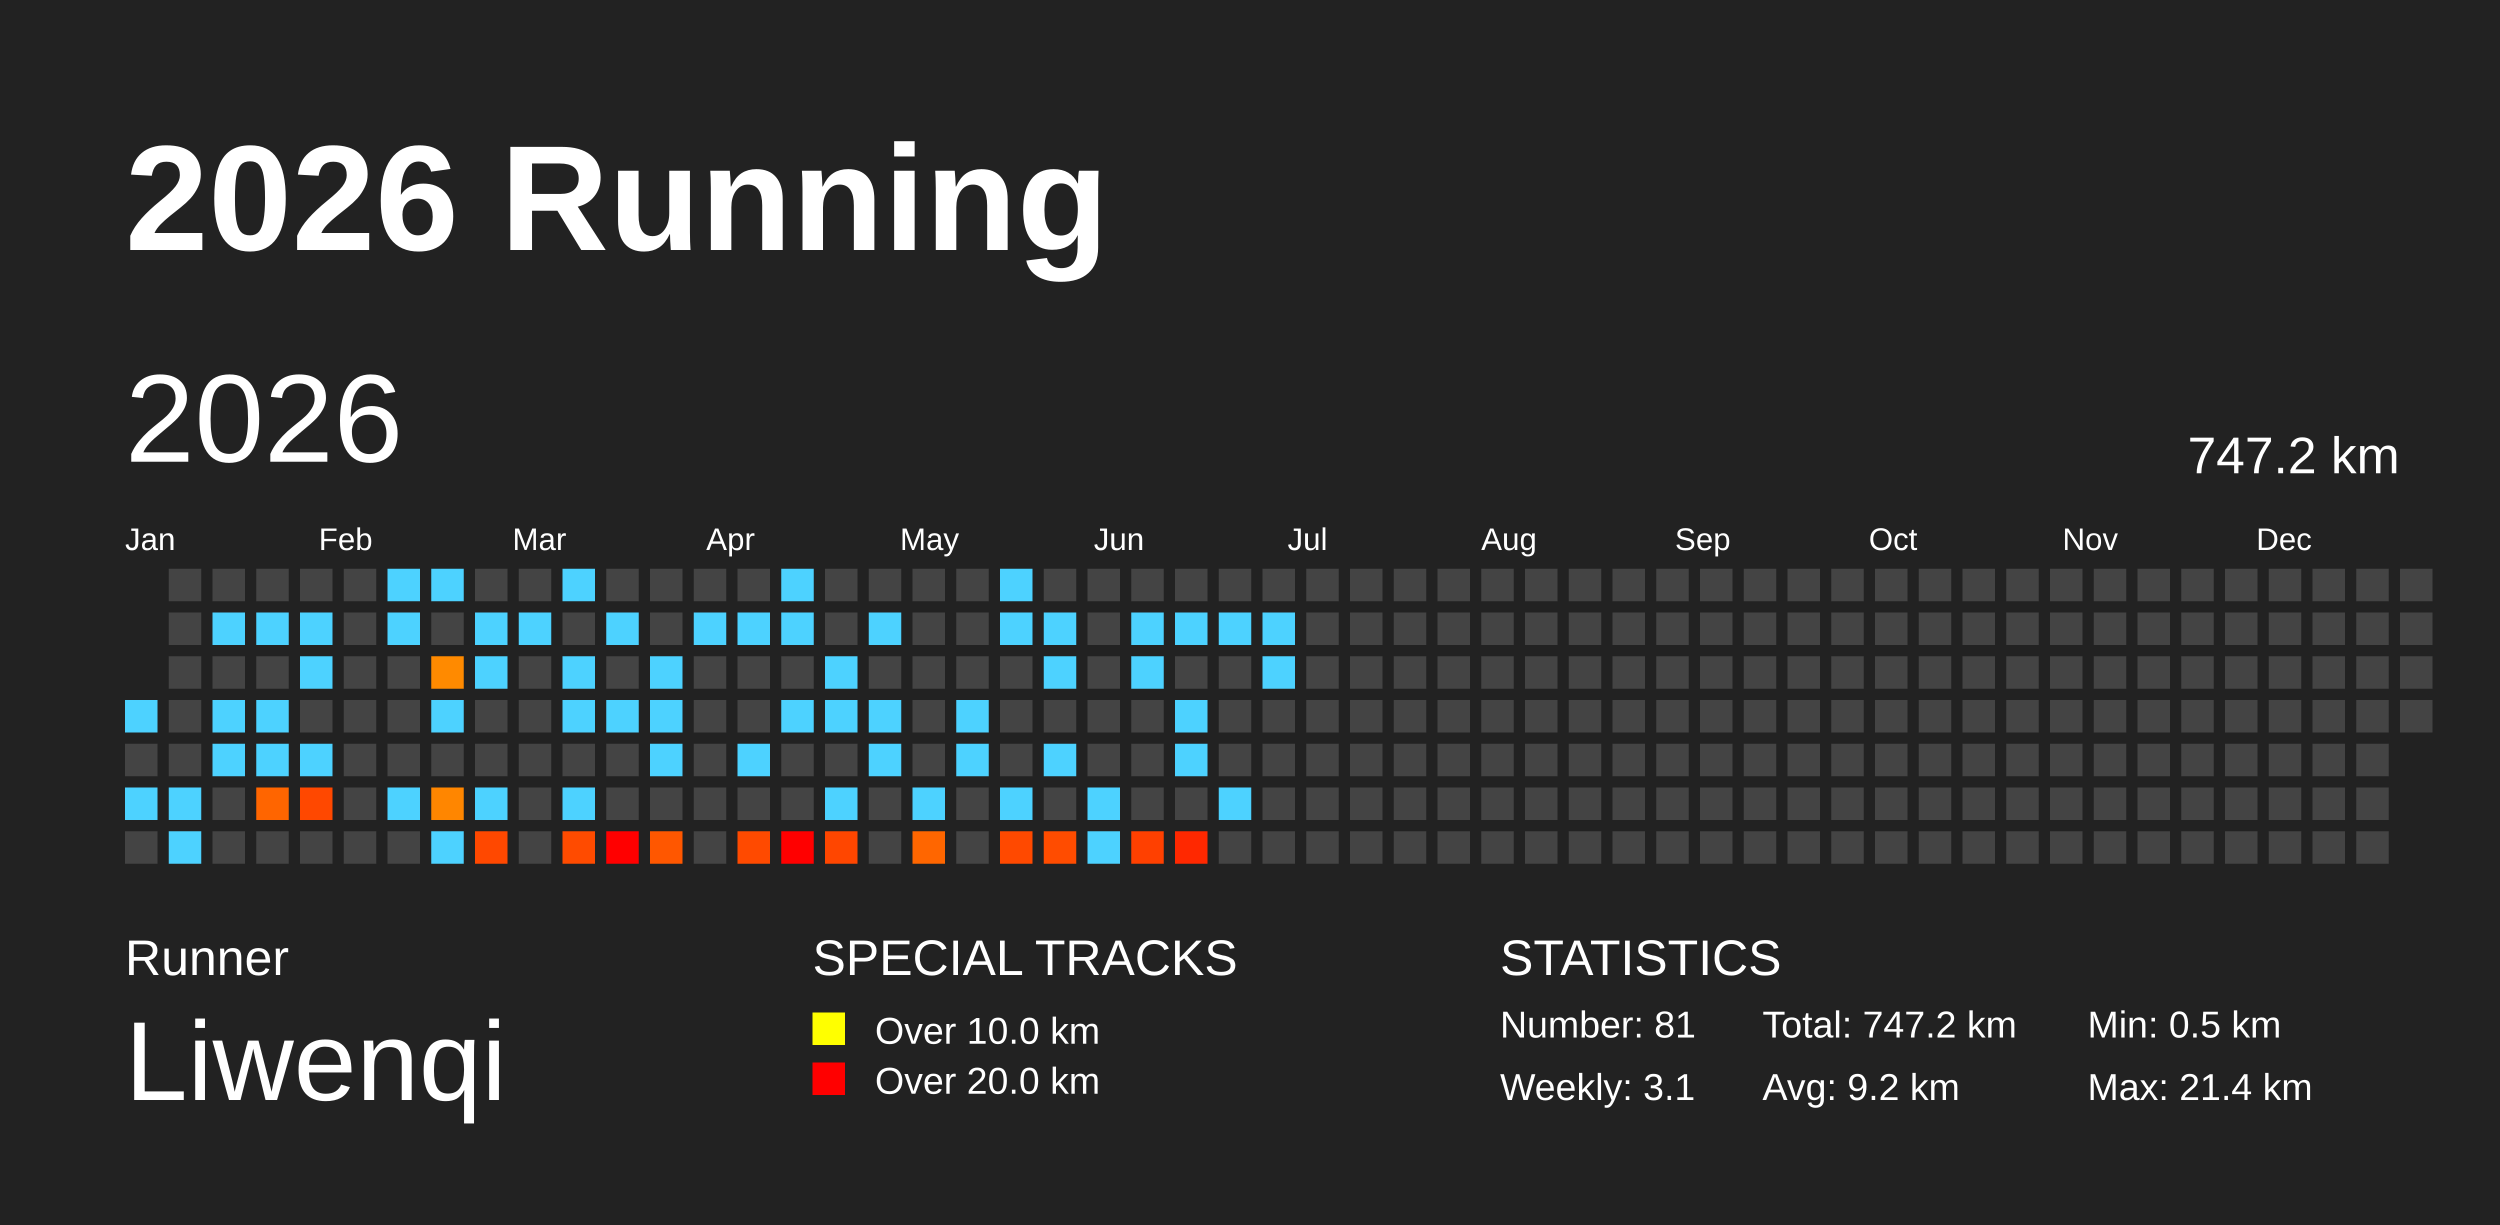
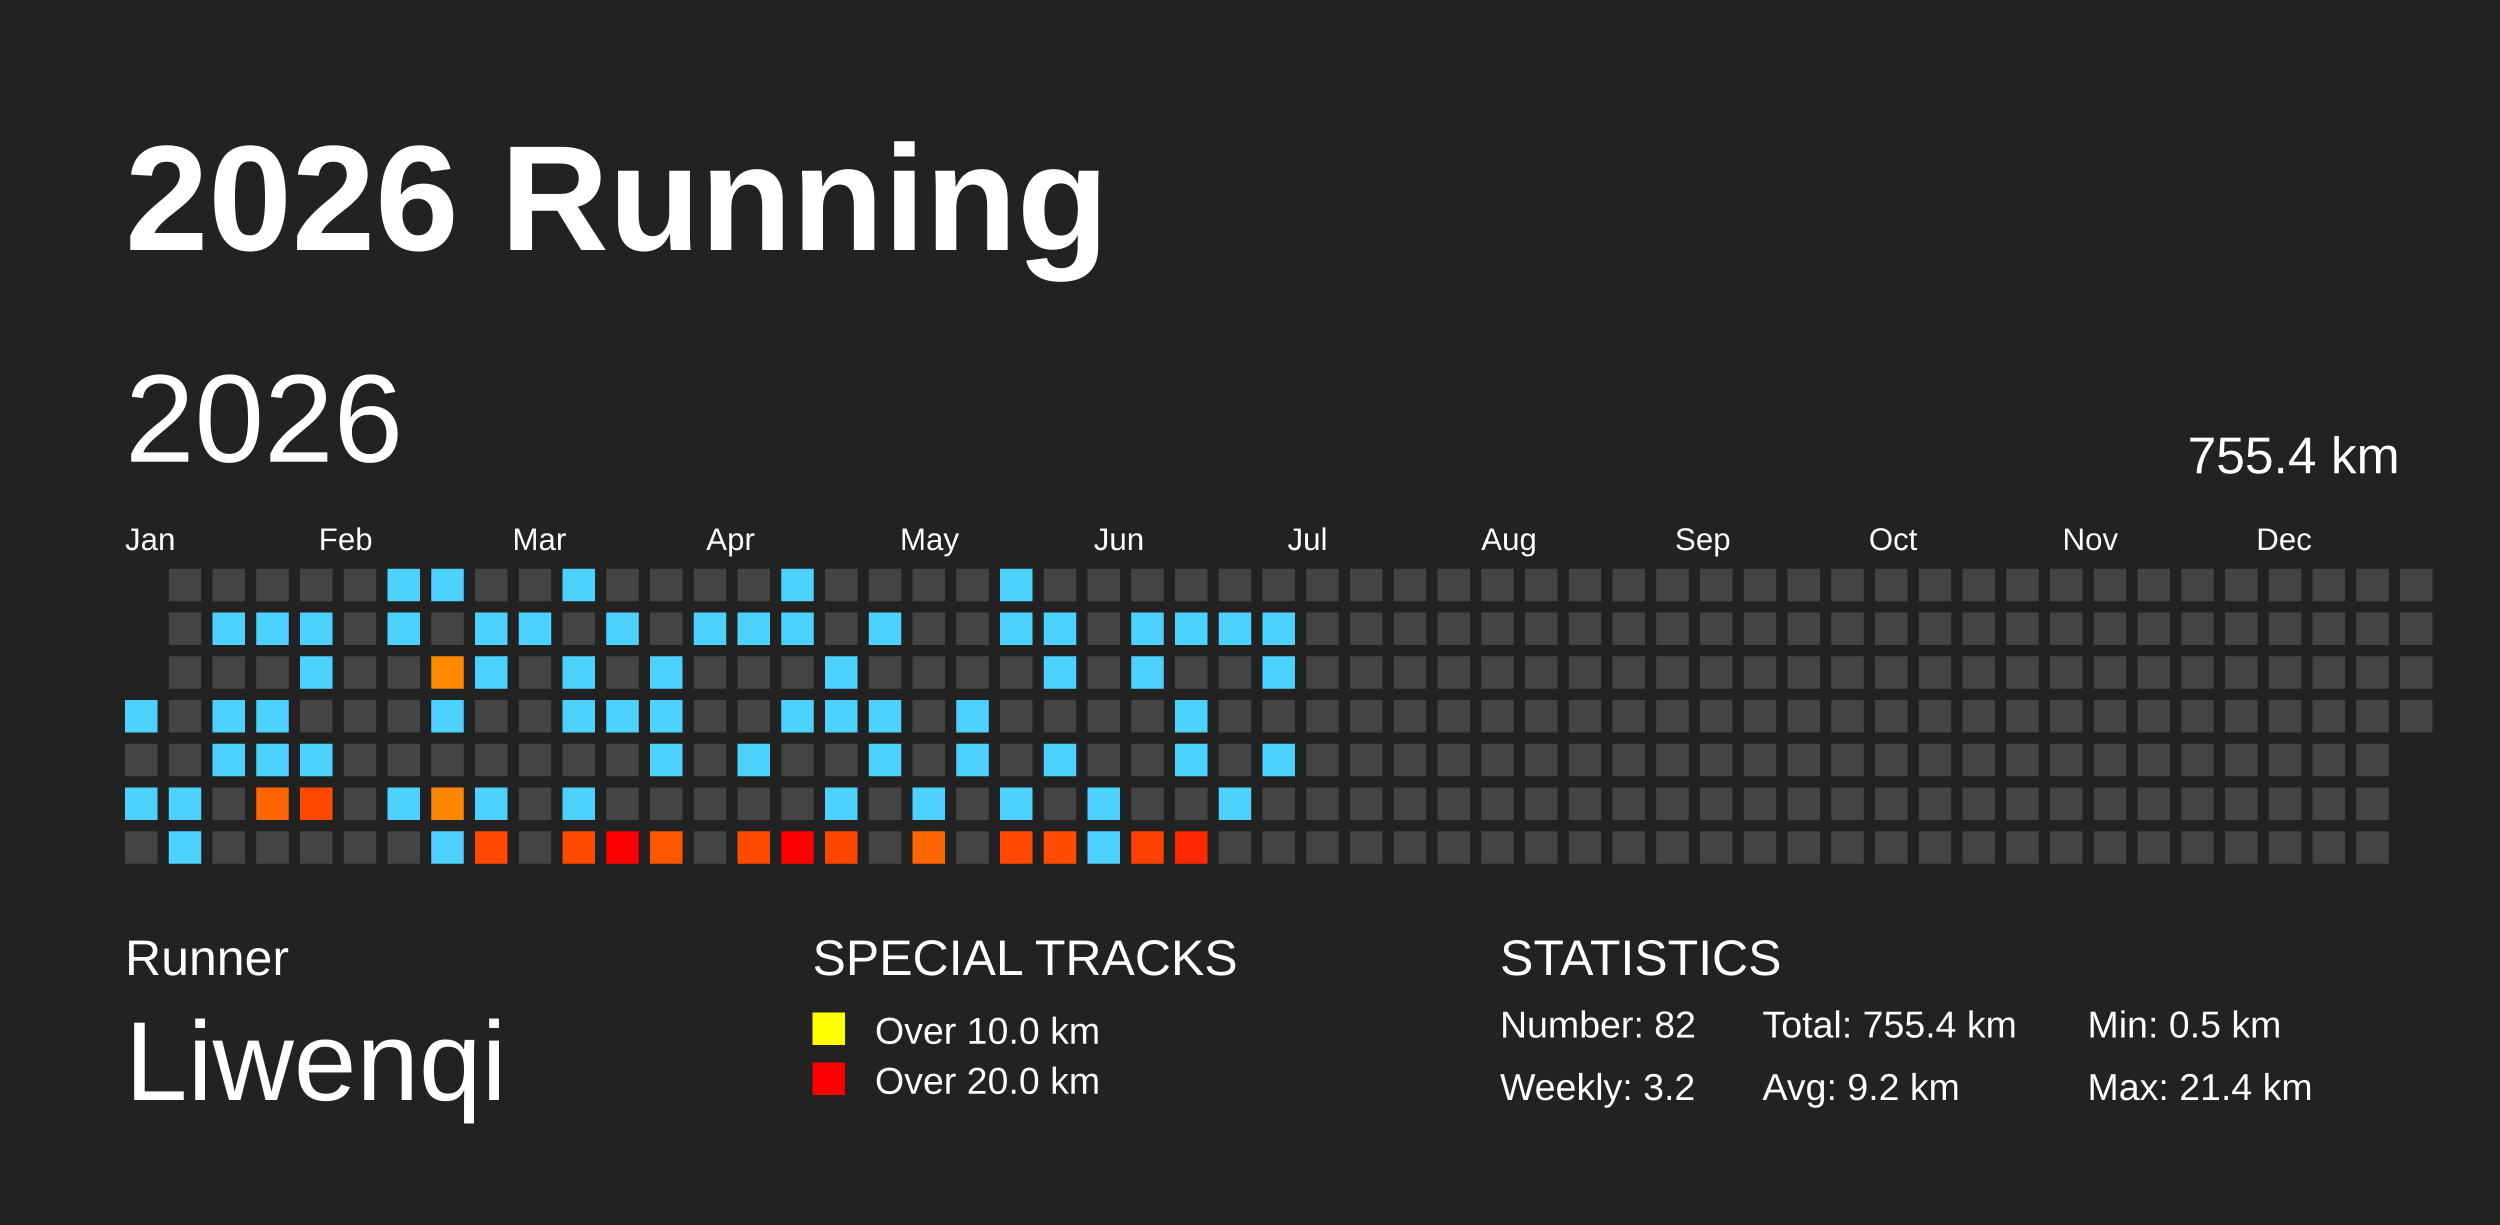
<svg xmlns="http://www.w3.org/2000/svg" baseProfile="full" height="98mm" version="1.1" viewBox="0,0,200,98" width="200mm">
  <defs />
  <rect fill="#222222" height="98" width="200" x="0" y="0" />
  <text fill="#FFFFFF" style="font-size:12px; font-family:Arial; font-weight:bold;" x="10" y="20">2026 Running</text>
  <text fill="#FFFFFF" style="font-size:4px; font-family:Arial" x="10" y="78">Runner</text>
  <text fill="#FFFFFF" style="font-size:9px; font-family:Arial" x="10" y="88">Liwenqi</text>
  <text fill="#FFFFFF" style="font-size:4px; font-family:Arial" x="65" y="78">SPECIAL TRACKS</text>
  <rect fill="yellow" height="2.6" width="2.6" x="65" y="81" />
  <text fill="#FFFFFF" style="font-size:3px; font-family:Arial" x="70" y="83.5">Over 10.0 km</text>
  <rect fill="red" height="2.6" width="2.6" x="65" y="85" />
  <text fill="#FFFFFF" style="font-size:3px; font-family:Arial" x="70" y="87.5">Over 20.0 km</text>
  <text fill="#FFFFFF" style="font-size:4px; font-family:Arial" x="120" y="78">STATISTICS</text>
-   <text fill="#FFFFFF" style="font-size:3px; font-family:Arial" x="120" y="83">Number: 81</text>
-   <text fill="#FFFFFF" style="font-size:3px; font-family:Arial" x="120" y="88">Weekly: 3.1</text>
-   <text fill="#FFFFFF" style="font-size:3px; font-family:Arial" x="141" y="83">Total: 747.2 km</text>
+   <text fill="#FFFFFF" style="font-size:3px; font-family:Arial" x="120" y="83">Number: 82</text>
+   <text fill="#FFFFFF" style="font-size:3px; font-family:Arial" x="120" y="88">Weekly: 3.2</text>
+   <text fill="#FFFFFF" style="font-size:3px; font-family:Arial" x="141" y="83">Total: 755.4 km</text>
  <text fill="#FFFFFF" style="font-size:3px; font-family:Arial" x="141" y="88">Avg: 9.2 km</text>
  <text fill="#FFFFFF" style="font-size:3px; font-family:Arial" x="167" y="83">Min: 0.5 km</text>
  <text fill="#FFFFFF" style="font-size:3px; font-family:Arial" x="167" y="88">Max: 21.4 km</text>
  <text dominant-baseline="hanging" fill="#FFFFFF" style="font-size:10.0px; font-family:Arial;" x="10" y="30">2026</text>
-   <text dominant-baseline="hanging" fill="#FFFFFF" style="font-size:4.125px; font-family:Arial;" x="175" y="35">747.2 km</text>
+   <text dominant-baseline="hanging" fill="#FFFFFF" style="font-size:4.125px; font-family:Arial;" x="175" y="35">755.4 km</text>
  <text fill="#FFFFFF" style="font-size:2.5px; font-family:Arial" x="10.0" y="44">Jan</text>
  <text fill="#FFFFFF" style="font-size:2.5px; font-family:Arial" x="25.5" y="44">Feb</text>
  <text fill="#FFFFFF" style="font-size:2.5px; font-family:Arial" x="41.0" y="44">Mar</text>
  <text fill="#FFFFFF" style="font-size:2.5px; font-family:Arial" x="56.5" y="44">Apr</text>
  <text fill="#FFFFFF" style="font-size:2.5px; font-family:Arial" x="72.0" y="44">May</text>
  <text fill="#FFFFFF" style="font-size:2.5px; font-family:Arial" x="87.5" y="44">Jun</text>
  <text fill="#FFFFFF" style="font-size:2.5px; font-family:Arial" x="103.0" y="44">Jul</text>
  <text fill="#FFFFFF" style="font-size:2.5px; font-family:Arial" x="118.5" y="44">Aug</text>
  <text fill="#FFFFFF" style="font-size:2.5px; font-family:Arial" x="134.0" y="44">Sep</text>
  <text fill="#FFFFFF" style="font-size:2.5px; font-family:Arial" x="149.5" y="44">Oct</text>
  <text fill="#FFFFFF" style="font-size:2.5px; font-family:Arial" x="165.0" y="44">Nov</text>
  <text fill="#FFFFFF" style="font-size:2.5px; font-family:Arial" x="180.5" y="44">Dec</text>
  <rect fill="#4dd2ff" height="2.6" width="2.6" x="10.0" y="56.0" />
  <rect fill="#444444" height="2.6" width="2.6" x="10.0" y="59.5" />
  <rect fill="#4dd2ff" height="2.6" width="2.6" x="10.0" y="63.0" />
  <rect fill="#444444" height="2.6" width="2.6" x="10.0" y="66.5" />
  <rect fill="#444444" height="2.6" width="2.6" x="13.5" y="45.5" />
  <rect fill="#444444" height="2.6" width="2.6" x="13.5" y="49.0" />
  <rect fill="#444444" height="2.6" width="2.6" x="13.5" y="52.5" />
  <rect fill="#444444" height="2.6" width="2.6" x="13.5" y="56.0" />
  <rect fill="#444444" height="2.6" width="2.6" x="13.5" y="59.5" />
  <rect fill="#4dd2ff" height="2.6" width="2.6" x="13.5" y="63.0" />
  <rect fill="#4dd2ff" height="2.6" width="2.6" x="13.5" y="66.5" />
  <rect fill="#444444" height="2.6" width="2.6" x="17.0" y="45.5" />
  <rect fill="#4dd2ff" height="2.6" width="2.6" x="17.0" y="49.0" />
  <rect fill="#444444" height="2.6" width="2.6" x="17.0" y="52.5" />
  <rect fill="#4dd2ff" height="2.6" width="2.6" x="17.0" y="56.0" />
  <rect fill="#4dd2ff" height="2.6" width="2.6" x="17.0" y="59.5" />
  <rect fill="#444444" height="2.6" width="2.6" x="17.0" y="63.0" />
  <rect fill="#444444" height="2.6" width="2.6" x="17.0" y="66.5" />
  <rect fill="#444444" height="2.6" width="2.6" x="20.5" y="45.5" />
  <rect fill="#4dd2ff" height="2.6" width="2.6" x="20.5" y="49.0" />
  <rect fill="#444444" height="2.6" width="2.6" x="20.5" y="52.5" />
  <rect fill="#4dd2ff" height="2.6" width="2.6" x="20.5" y="56.0" />
  <rect fill="#4dd2ff" height="2.6" width="2.6" x="20.5" y="59.5" />
  <rect fill="#ff6500" height="2.6" width="2.6" x="20.5" y="63.0" />
  <rect fill="#444444" height="2.6" width="2.6" x="20.5" y="66.5" />
  <rect fill="#444444" height="2.6" width="2.6" x="24.0" y="45.5" />
  <rect fill="#4dd2ff" height="2.6" width="2.6" x="24.0" y="49.0" />
  <rect fill="#4dd2ff" height="2.6" width="2.6" x="24.0" y="52.5" />
  <rect fill="#444444" height="2.6" width="2.6" x="24.0" y="56.0" />
  <rect fill="#4dd2ff" height="2.6" width="2.6" x="24.0" y="59.5" />
  <rect fill="#ff4800" height="2.6" width="2.6" x="24.0" y="63.0" />
  <rect fill="#444444" height="2.6" width="2.6" x="24.0" y="66.5" />
  <rect fill="#444444" height="2.6" width="2.6" x="27.5" y="45.5" />
  <rect fill="#444444" height="2.6" width="2.6" x="27.5" y="49.0" />
  <rect fill="#444444" height="2.6" width="2.6" x="27.5" y="52.5" />
  <rect fill="#444444" height="2.6" width="2.6" x="27.5" y="56.0" />
  <rect fill="#444444" height="2.6" width="2.6" x="27.5" y="59.5" />
  <rect fill="#444444" height="2.6" width="2.6" x="27.5" y="63.0" />
  <rect fill="#444444" height="2.6" width="2.6" x="27.5" y="66.5" />
  <rect fill="#4dd2ff" height="2.6" width="2.6" x="31.0" y="45.5" />
  <rect fill="#4dd2ff" height="2.6" width="2.6" x="31.0" y="49.0" />
  <rect fill="#444444" height="2.6" width="2.6" x="31.0" y="52.5" />
  <rect fill="#444444" height="2.6" width="2.6" x="31.0" y="56.0" />
  <rect fill="#444444" height="2.6" width="2.6" x="31.0" y="59.5" />
  <rect fill="#4dd2ff" height="2.6" width="2.6" x="31.0" y="63.0" />
  <rect fill="#444444" height="2.6" width="2.6" x="31.0" y="66.5" />
  <rect fill="#4dd2ff" height="2.6" width="2.6" x="34.5" y="45.5" />
  <rect fill="#444444" height="2.6" width="2.6" x="34.5" y="49.0" />
  <rect fill="#ff8a00" height="2.6" width="2.6" x="34.5" y="52.5" />
  <rect fill="#4dd2ff" height="2.6" width="2.6" x="34.5" y="56.0" />
  <rect fill="#444444" height="2.6" width="2.6" x="34.5" y="59.5" />
  <rect fill="#ff8600" height="2.6" width="2.6" x="34.5" y="63.0" />
  <rect fill="#4dd2ff" height="2.6" width="2.6" x="34.5" y="66.5" />
  <rect fill="#444444" height="2.6" width="2.6" x="38.0" y="45.5" />
  <rect fill="#4dd2ff" height="2.6" width="2.6" x="38.0" y="49.0" />
  <rect fill="#4dd2ff" height="2.6" width="2.6" x="38.0" y="52.5" />
  <rect fill="#444444" height="2.6" width="2.6" x="38.0" y="56.0" />
  <rect fill="#444444" height="2.6" width="2.6" x="38.0" y="59.5" />
  <rect fill="#4dd2ff" height="2.6" width="2.6" x="38.0" y="63.0" />
  <rect fill="#ff4800" height="2.6" width="2.6" x="38.0" y="66.5" />
  <rect fill="#444444" height="2.6" width="2.6" x="41.5" y="45.5" />
  <rect fill="#4dd2ff" height="2.6" width="2.6" x="41.5" y="49.0" />
  <rect fill="#444444" height="2.6" width="2.6" x="41.5" y="52.5" />
  <rect fill="#444444" height="2.6" width="2.6" x="41.5" y="56.0" />
  <rect fill="#444444" height="2.6" width="2.6" x="41.5" y="59.5" />
  <rect fill="#444444" height="2.6" width="2.6" x="41.5" y="63.0" />
  <rect fill="#444444" height="2.6" width="2.6" x="41.5" y="66.5" />
  <rect fill="#4dd2ff" height="2.6" width="2.6" x="45.0" y="45.5" />
  <rect fill="#444444" height="2.6" width="2.6" x="45.0" y="49.0" />
  <rect fill="#4dd2ff" height="2.6" width="2.6" x="45.0" y="52.5" />
  <rect fill="#4dd2ff" height="2.6" width="2.6" x="45.0" y="56.0" />
  <rect fill="#444444" height="2.6" width="2.6" x="45.0" y="59.5" />
  <rect fill="#4dd2ff" height="2.6" width="2.6" x="45.0" y="63.0" />
  <rect fill="#ff4b00" height="2.6" width="2.6" x="45.0" y="66.5" />
  <rect fill="#444444" height="2.6" width="2.6" x="48.5" y="45.5" />
  <rect fill="#4dd2ff" height="2.6" width="2.6" x="48.5" y="49.0" />
  <rect fill="#444444" height="2.6" width="2.6" x="48.5" y="52.5" />
  <rect fill="#4dd2ff" height="2.6" width="2.6" x="48.5" y="56.0" />
  <rect fill="#444444" height="2.6" width="2.6" x="48.5" y="59.5" />
  <rect fill="#444444" height="2.6" width="2.6" x="48.5" y="63.0" />
  <rect fill="red" height="2.6" width="2.6" x="48.5" y="66.5" />
  <rect fill="#444444" height="2.6" width="2.6" x="52.0" y="45.5" />
  <rect fill="#444444" height="2.6" width="2.6" x="52.0" y="49.0" />
  <rect fill="#4dd2ff" height="2.6" width="2.6" x="52.0" y="52.5" />
  <rect fill="#4dd2ff" height="2.6" width="2.6" x="52.0" y="56.0" />
  <rect fill="#4dd2ff" height="2.6" width="2.6" x="52.0" y="59.5" />
  <rect fill="#444444" height="2.6" width="2.6" x="52.0" y="63.0" />
  <rect fill="#ff5700" height="2.6" width="2.6" x="52.0" y="66.5" />
  <rect fill="#444444" height="2.6" width="2.6" x="55.5" y="45.5" />
  <rect fill="#4dd2ff" height="2.6" width="2.6" x="55.5" y="49.0" />
  <rect fill="#444444" height="2.6" width="2.6" x="55.5" y="52.5" />
  <rect fill="#444444" height="2.6" width="2.6" x="55.5" y="56.0" />
  <rect fill="#444444" height="2.6" width="2.6" x="55.5" y="59.5" />
  <rect fill="#444444" height="2.6" width="2.6" x="55.5" y="63.0" />
  <rect fill="#444444" height="2.6" width="2.6" x="55.5" y="66.5" />
  <rect fill="#444444" height="2.6" width="2.6" x="59.0" y="45.5" />
  <rect fill="#4dd2ff" height="2.6" width="2.6" x="59.0" y="49.0" />
  <rect fill="#444444" height="2.6" width="2.6" x="59.0" y="52.5" />
  <rect fill="#444444" height="2.6" width="2.6" x="59.0" y="56.0" />
  <rect fill="#4dd2ff" height="2.6" width="2.6" x="59.0" y="59.5" />
  <rect fill="#444444" height="2.6" width="2.6" x="59.0" y="63.0" />
  <rect fill="#ff4a00" height="2.6" width="2.6" x="59.0" y="66.5" />
  <rect fill="#4dd2ff" height="2.6" width="2.6" x="62.5" y="45.5" />
  <rect fill="#4dd2ff" height="2.6" width="2.6" x="62.5" y="49.0" />
  <rect fill="#444444" height="2.6" width="2.6" x="62.5" y="52.5" />
  <rect fill="#4dd2ff" height="2.6" width="2.6" x="62.5" y="56.0" />
  <rect fill="#444444" height="2.6" width="2.6" x="62.5" y="59.5" />
  <rect fill="#444444" height="2.6" width="2.6" x="62.5" y="63.0" />
  <rect fill="red" height="2.6" width="2.6" x="62.5" y="66.5" />
  <rect fill="#444444" height="2.6" width="2.6" x="66.0" y="45.5" />
  <rect fill="#444444" height="2.6" width="2.6" x="66.0" y="49.0" />
  <rect fill="#4dd2ff" height="2.6" width="2.6" x="66.0" y="52.5" />
  <rect fill="#4dd2ff" height="2.6" width="2.6" x="66.0" y="56.0" />
  <rect fill="#444444" height="2.6" width="2.6" x="66.0" y="59.5" />
  <rect fill="#4dd2ff" height="2.6" width="2.6" x="66.0" y="63.0" />
  <rect fill="#ff4600" height="2.6" width="2.6" x="66.0" y="66.5" />
  <rect fill="#444444" height="2.6" width="2.6" x="69.5" y="45.5" />
  <rect fill="#4dd2ff" height="2.6" width="2.6" x="69.5" y="49.0" />
  <rect fill="#444444" height="2.6" width="2.6" x="69.5" y="52.5" />
  <rect fill="#4dd2ff" height="2.6" width="2.6" x="69.5" y="56.0" />
  <rect fill="#4dd2ff" height="2.6" width="2.6" x="69.5" y="59.5" />
  <rect fill="#444444" height="2.6" width="2.6" x="69.5" y="63.0" />
  <rect fill="#444444" height="2.6" width="2.6" x="69.5" y="66.5" />
  <rect fill="#444444" height="2.6" width="2.6" x="73.0" y="45.5" />
  <rect fill="#444444" height="2.6" width="2.6" x="73.0" y="49.0" />
  <rect fill="#444444" height="2.6" width="2.6" x="73.0" y="52.5" />
  <rect fill="#444444" height="2.6" width="2.6" x="73.0" y="56.0" />
  <rect fill="#444444" height="2.6" width="2.6" x="73.0" y="59.5" />
  <rect fill="#4dd2ff" height="2.6" width="2.6" x="73.0" y="63.0" />
  <rect fill="#ff6600" height="2.6" width="2.6" x="73.0" y="66.5" />
  <rect fill="#444444" height="2.6" width="2.6" x="76.5" y="45.5" />
  <rect fill="#444444" height="2.6" width="2.6" x="76.5" y="49.0" />
  <rect fill="#444444" height="2.6" width="2.6" x="76.5" y="52.5" />
  <rect fill="#4dd2ff" height="2.6" width="2.6" x="76.5" y="56.0" />
  <rect fill="#4dd2ff" height="2.6" width="2.6" x="76.5" y="59.5" />
  <rect fill="#444444" height="2.6" width="2.6" x="76.5" y="63.0" />
  <rect fill="#444444" height="2.6" width="2.6" x="76.5" y="66.5" />
  <rect fill="#4dd2ff" height="2.6" width="2.6" x="80.0" y="45.5" />
  <rect fill="#4dd2ff" height="2.6" width="2.6" x="80.0" y="49.0" />
  <rect fill="#444444" height="2.6" width="2.6" x="80.0" y="52.5" />
  <rect fill="#444444" height="2.6" width="2.6" x="80.0" y="56.0" />
  <rect fill="#444444" height="2.6" width="2.6" x="80.0" y="59.5" />
  <rect fill="#4dd2ff" height="2.6" width="2.6" x="80.0" y="63.0" />
  <rect fill="#ff4900" height="2.6" width="2.6" x="80.0" y="66.5" />
  <rect fill="#444444" height="2.6" width="2.6" x="83.5" y="45.5" />
  <rect fill="#4dd2ff" height="2.6" width="2.6" x="83.5" y="49.0" />
  <rect fill="#4dd2ff" height="2.6" width="2.6" x="83.5" y="52.5" />
  <rect fill="#444444" height="2.6" width="2.6" x="83.5" y="56.0" />
  <rect fill="#4dd2ff" height="2.6" width="2.6" x="83.5" y="59.5" />
  <rect fill="#444444" height="2.6" width="2.6" x="83.5" y="63.0" />
  <rect fill="#ff4c00" height="2.6" width="2.6" x="83.5" y="66.5" />
  <rect fill="#444444" height="2.6" width="2.6" x="87.0" y="45.5" />
  <rect fill="#444444" height="2.6" width="2.6" x="87.0" y="49.0" />
  <rect fill="#444444" height="2.6" width="2.6" x="87.0" y="52.5" />
  <rect fill="#444444" height="2.6" width="2.6" x="87.0" y="56.0" />
  <rect fill="#444444" height="2.6" width="2.6" x="87.0" y="59.5" />
  <rect fill="#4dd2ff" height="2.6" width="2.6" x="87.0" y="63.0" />
  <rect fill="#4dd2ff" height="2.6" width="2.6" x="87.0" y="66.5" />
  <rect fill="#444444" height="2.6" width="2.6" x="90.5" y="45.5" />
  <rect fill="#4dd2ff" height="2.6" width="2.6" x="90.5" y="49.0" />
  <rect fill="#4dd2ff" height="2.6" width="2.6" x="90.5" y="52.5" />
  <rect fill="#444444" height="2.6" width="2.6" x="90.5" y="56.0" />
  <rect fill="#444444" height="2.6" width="2.6" x="90.5" y="59.5" />
  <rect fill="#444444" height="2.6" width="2.6" x="90.5" y="63.0" />
  <rect fill="#ff4000" height="2.6" width="2.6" x="90.5" y="66.5" />
  <rect fill="#444444" height="2.6" width="2.6" x="94.0" y="45.5" />
  <rect fill="#4dd2ff" height="2.6" width="2.6" x="94.0" y="49.0" />
  <rect fill="#444444" height="2.6" width="2.6" x="94.0" y="52.5" />
  <rect fill="#4dd2ff" height="2.6" width="2.6" x="94.0" y="56.0" />
  <rect fill="#4dd2ff" height="2.6" width="2.6" x="94.0" y="59.5" />
  <rect fill="#444444" height="2.6" width="2.6" x="94.0" y="63.0" />
  <rect fill="#ff2800" height="2.6" width="2.6" x="94.0" y="66.5" />
  <rect fill="#444444" height="2.6" width="2.6" x="97.5" y="45.5" />
  <rect fill="#4dd2ff" height="2.6" width="2.6" x="97.5" y="49.0" />
  <rect fill="#444444" height="2.6" width="2.6" x="97.5" y="52.5" />
  <rect fill="#444444" height="2.6" width="2.6" x="97.5" y="56.0" />
  <rect fill="#444444" height="2.6" width="2.6" x="97.5" y="59.5" />
  <rect fill="#4dd2ff" height="2.6" width="2.6" x="97.5" y="63.0" />
  <rect fill="#444444" height="2.6" width="2.6" x="97.5" y="66.5" />
  <rect fill="#444444" height="2.6" width="2.6" x="101.0" y="45.5" />
  <rect fill="#4dd2ff" height="2.6" width="2.6" x="101.0" y="49.0" />
  <rect fill="#4dd2ff" height="2.6" width="2.6" x="101.0" y="52.5" />
  <rect fill="#444444" height="2.6" width="2.6" x="101.0" y="56.0" />
-   <rect fill="#444444" height="2.6" width="2.6" x="101.0" y="59.5" />
+   <rect fill="#4dd2ff" height="2.6" width="2.6" x="101.0" y="59.5" />
  <rect fill="#444444" height="2.6" width="2.6" x="101.0" y="63.0" />
  <rect fill="#444444" height="2.6" width="2.6" x="101.0" y="66.5" />
  <rect fill="#444444" height="2.6" width="2.6" x="104.5" y="45.5" />
  <rect fill="#444444" height="2.6" width="2.6" x="104.5" y="49.0" />
  <rect fill="#444444" height="2.6" width="2.6" x="104.5" y="52.5" />
  <rect fill="#444444" height="2.6" width="2.6" x="104.5" y="56.0" />
  <rect fill="#444444" height="2.6" width="2.6" x="104.5" y="59.5" />
  <rect fill="#444444" height="2.6" width="2.6" x="104.5" y="63.0" />
  <rect fill="#444444" height="2.6" width="2.6" x="104.5" y="66.5" />
  <rect fill="#444444" height="2.6" width="2.6" x="108.0" y="45.5" />
  <rect fill="#444444" height="2.6" width="2.6" x="108.0" y="49.0" />
  <rect fill="#444444" height="2.6" width="2.6" x="108.0" y="52.5" />
  <rect fill="#444444" height="2.6" width="2.6" x="108.0" y="56.0" />
  <rect fill="#444444" height="2.6" width="2.6" x="108.0" y="59.5" />
  <rect fill="#444444" height="2.6" width="2.6" x="108.0" y="63.0" />
  <rect fill="#444444" height="2.6" width="2.6" x="108.0" y="66.5" />
  <rect fill="#444444" height="2.6" width="2.6" x="111.5" y="45.5" />
  <rect fill="#444444" height="2.6" width="2.6" x="111.5" y="49.0" />
  <rect fill="#444444" height="2.6" width="2.6" x="111.5" y="52.5" />
  <rect fill="#444444" height="2.6" width="2.6" x="111.5" y="56.0" />
  <rect fill="#444444" height="2.6" width="2.6" x="111.5" y="59.5" />
  <rect fill="#444444" height="2.6" width="2.6" x="111.5" y="63.0" />
  <rect fill="#444444" height="2.6" width="2.6" x="111.5" y="66.5" />
  <rect fill="#444444" height="2.6" width="2.6" x="115.0" y="45.5" />
  <rect fill="#444444" height="2.6" width="2.6" x="115.0" y="49.0" />
  <rect fill="#444444" height="2.6" width="2.6" x="115.0" y="52.5" />
  <rect fill="#444444" height="2.6" width="2.6" x="115.0" y="56.0" />
  <rect fill="#444444" height="2.6" width="2.6" x="115.0" y="59.5" />
  <rect fill="#444444" height="2.6" width="2.6" x="115.0" y="63.0" />
  <rect fill="#444444" height="2.6" width="2.6" x="115.0" y="66.5" />
  <rect fill="#444444" height="2.6" width="2.6" x="118.5" y="45.5" />
  <rect fill="#444444" height="2.6" width="2.6" x="118.5" y="49.0" />
  <rect fill="#444444" height="2.6" width="2.6" x="118.5" y="52.5" />
  <rect fill="#444444" height="2.6" width="2.6" x="118.5" y="56.0" />
  <rect fill="#444444" height="2.6" width="2.6" x="118.5" y="59.5" />
  <rect fill="#444444" height="2.6" width="2.6" x="118.5" y="63.0" />
  <rect fill="#444444" height="2.6" width="2.6" x="118.5" y="66.5" />
  <rect fill="#444444" height="2.6" width="2.6" x="122.0" y="45.5" />
  <rect fill="#444444" height="2.6" width="2.6" x="122.0" y="49.0" />
  <rect fill="#444444" height="2.6" width="2.6" x="122.0" y="52.5" />
  <rect fill="#444444" height="2.6" width="2.6" x="122.0" y="56.0" />
  <rect fill="#444444" height="2.6" width="2.6" x="122.0" y="59.5" />
  <rect fill="#444444" height="2.6" width="2.6" x="122.0" y="63.0" />
  <rect fill="#444444" height="2.6" width="2.6" x="122.0" y="66.5" />
  <rect fill="#444444" height="2.6" width="2.6" x="125.5" y="45.5" />
  <rect fill="#444444" height="2.6" width="2.6" x="125.5" y="49.0" />
  <rect fill="#444444" height="2.6" width="2.6" x="125.5" y="52.5" />
  <rect fill="#444444" height="2.6" width="2.6" x="125.5" y="56.0" />
  <rect fill="#444444" height="2.6" width="2.6" x="125.5" y="59.5" />
  <rect fill="#444444" height="2.6" width="2.6" x="125.5" y="63.0" />
  <rect fill="#444444" height="2.6" width="2.6" x="125.5" y="66.5" />
  <rect fill="#444444" height="2.6" width="2.6" x="129.0" y="45.5" />
  <rect fill="#444444" height="2.6" width="2.6" x="129.0" y="49.0" />
  <rect fill="#444444" height="2.6" width="2.6" x="129.0" y="52.5" />
  <rect fill="#444444" height="2.6" width="2.6" x="129.0" y="56.0" />
  <rect fill="#444444" height="2.6" width="2.6" x="129.0" y="59.5" />
  <rect fill="#444444" height="2.6" width="2.6" x="129.0" y="63.0" />
  <rect fill="#444444" height="2.6" width="2.6" x="129.0" y="66.5" />
  <rect fill="#444444" height="2.6" width="2.6" x="132.5" y="45.5" />
  <rect fill="#444444" height="2.6" width="2.6" x="132.5" y="49.0" />
  <rect fill="#444444" height="2.6" width="2.6" x="132.5" y="52.5" />
  <rect fill="#444444" height="2.6" width="2.6" x="132.5" y="56.0" />
  <rect fill="#444444" height="2.6" width="2.6" x="132.5" y="59.5" />
  <rect fill="#444444" height="2.6" width="2.6" x="132.5" y="63.0" />
  <rect fill="#444444" height="2.6" width="2.6" x="132.5" y="66.5" />
  <rect fill="#444444" height="2.6" width="2.6" x="136.0" y="45.5" />
  <rect fill="#444444" height="2.6" width="2.6" x="136.0" y="49.0" />
  <rect fill="#444444" height="2.6" width="2.6" x="136.0" y="52.5" />
  <rect fill="#444444" height="2.6" width="2.6" x="136.0" y="56.0" />
  <rect fill="#444444" height="2.6" width="2.6" x="136.0" y="59.5" />
  <rect fill="#444444" height="2.6" width="2.6" x="136.0" y="63.0" />
  <rect fill="#444444" height="2.6" width="2.6" x="136.0" y="66.5" />
  <rect fill="#444444" height="2.6" width="2.6" x="139.5" y="45.5" />
  <rect fill="#444444" height="2.6" width="2.6" x="139.5" y="49.0" />
  <rect fill="#444444" height="2.6" width="2.6" x="139.5" y="52.5" />
  <rect fill="#444444" height="2.6" width="2.6" x="139.5" y="56.0" />
  <rect fill="#444444" height="2.6" width="2.6" x="139.5" y="59.5" />
  <rect fill="#444444" height="2.6" width="2.6" x="139.5" y="63.0" />
  <rect fill="#444444" height="2.6" width="2.6" x="139.5" y="66.5" />
  <rect fill="#444444" height="2.6" width="2.6" x="143.0" y="45.5" />
  <rect fill="#444444" height="2.6" width="2.6" x="143.0" y="49.0" />
  <rect fill="#444444" height="2.6" width="2.6" x="143.0" y="52.5" />
  <rect fill="#444444" height="2.6" width="2.6" x="143.0" y="56.0" />
  <rect fill="#444444" height="2.6" width="2.6" x="143.0" y="59.5" />
  <rect fill="#444444" height="2.6" width="2.6" x="143.0" y="63.0" />
  <rect fill="#444444" height="2.6" width="2.6" x="143.0" y="66.5" />
  <rect fill="#444444" height="2.6" width="2.6" x="146.5" y="45.5" />
  <rect fill="#444444" height="2.6" width="2.6" x="146.5" y="49.0" />
  <rect fill="#444444" height="2.6" width="2.6" x="146.5" y="52.5" />
  <rect fill="#444444" height="2.6" width="2.6" x="146.5" y="56.0" />
  <rect fill="#444444" height="2.6" width="2.6" x="146.5" y="59.5" />
  <rect fill="#444444" height="2.6" width="2.6" x="146.5" y="63.0" />
  <rect fill="#444444" height="2.6" width="2.6" x="146.5" y="66.5" />
  <rect fill="#444444" height="2.6" width="2.6" x="150.0" y="45.5" />
  <rect fill="#444444" height="2.6" width="2.6" x="150.0" y="49.0" />
  <rect fill="#444444" height="2.6" width="2.6" x="150.0" y="52.5" />
  <rect fill="#444444" height="2.6" width="2.6" x="150.0" y="56.0" />
  <rect fill="#444444" height="2.6" width="2.6" x="150.0" y="59.5" />
  <rect fill="#444444" height="2.6" width="2.6" x="150.0" y="63.0" />
  <rect fill="#444444" height="2.6" width="2.6" x="150.0" y="66.5" />
  <rect fill="#444444" height="2.6" width="2.6" x="153.5" y="45.5" />
  <rect fill="#444444" height="2.6" width="2.6" x="153.5" y="49.0" />
  <rect fill="#444444" height="2.6" width="2.6" x="153.5" y="52.5" />
  <rect fill="#444444" height="2.6" width="2.6" x="153.5" y="56.0" />
  <rect fill="#444444" height="2.6" width="2.6" x="153.5" y="59.5" />
  <rect fill="#444444" height="2.6" width="2.6" x="153.5" y="63.0" />
  <rect fill="#444444" height="2.6" width="2.6" x="153.5" y="66.5" />
  <rect fill="#444444" height="2.6" width="2.6" x="157.0" y="45.5" />
  <rect fill="#444444" height="2.6" width="2.6" x="157.0" y="49.0" />
  <rect fill="#444444" height="2.6" width="2.6" x="157.0" y="52.5" />
  <rect fill="#444444" height="2.6" width="2.6" x="157.0" y="56.0" />
  <rect fill="#444444" height="2.6" width="2.6" x="157.0" y="59.5" />
  <rect fill="#444444" height="2.6" width="2.6" x="157.0" y="63.0" />
  <rect fill="#444444" height="2.6" width="2.6" x="157.0" y="66.5" />
  <rect fill="#444444" height="2.6" width="2.6" x="160.5" y="45.5" />
  <rect fill="#444444" height="2.6" width="2.6" x="160.5" y="49.0" />
  <rect fill="#444444" height="2.6" width="2.6" x="160.5" y="52.5" />
  <rect fill="#444444" height="2.6" width="2.6" x="160.5" y="56.0" />
  <rect fill="#444444" height="2.6" width="2.6" x="160.5" y="59.5" />
  <rect fill="#444444" height="2.6" width="2.6" x="160.5" y="63.0" />
  <rect fill="#444444" height="2.6" width="2.6" x="160.5" y="66.5" />
  <rect fill="#444444" height="2.6" width="2.6" x="164.0" y="45.5" />
  <rect fill="#444444" height="2.6" width="2.6" x="164.0" y="49.0" />
  <rect fill="#444444" height="2.6" width="2.6" x="164.0" y="52.5" />
  <rect fill="#444444" height="2.6" width="2.6" x="164.0" y="56.0" />
  <rect fill="#444444" height="2.6" width="2.6" x="164.0" y="59.5" />
  <rect fill="#444444" height="2.6" width="2.6" x="164.0" y="63.0" />
  <rect fill="#444444" height="2.6" width="2.6" x="164.0" y="66.5" />
  <rect fill="#444444" height="2.6" width="2.6" x="167.5" y="45.5" />
  <rect fill="#444444" height="2.6" width="2.6" x="167.5" y="49.0" />
  <rect fill="#444444" height="2.6" width="2.6" x="167.5" y="52.5" />
  <rect fill="#444444" height="2.6" width="2.6" x="167.5" y="56.0" />
  <rect fill="#444444" height="2.6" width="2.6" x="167.5" y="59.5" />
  <rect fill="#444444" height="2.6" width="2.6" x="167.5" y="63.0" />
  <rect fill="#444444" height="2.6" width="2.6" x="167.5" y="66.5" />
  <rect fill="#444444" height="2.6" width="2.6" x="171.0" y="45.5" />
  <rect fill="#444444" height="2.6" width="2.6" x="171.0" y="49.0" />
  <rect fill="#444444" height="2.6" width="2.6" x="171.0" y="52.5" />
  <rect fill="#444444" height="2.6" width="2.6" x="171.0" y="56.0" />
  <rect fill="#444444" height="2.6" width="2.6" x="171.0" y="59.5" />
  <rect fill="#444444" height="2.6" width="2.6" x="171.0" y="63.0" />
  <rect fill="#444444" height="2.6" width="2.6" x="171.0" y="66.5" />
  <rect fill="#444444" height="2.6" width="2.6" x="174.5" y="45.5" />
  <rect fill="#444444" height="2.6" width="2.6" x="174.5" y="49.0" />
  <rect fill="#444444" height="2.6" width="2.6" x="174.5" y="52.5" />
  <rect fill="#444444" height="2.6" width="2.6" x="174.5" y="56.0" />
  <rect fill="#444444" height="2.6" width="2.6" x="174.5" y="59.5" />
  <rect fill="#444444" height="2.6" width="2.6" x="174.5" y="63.0" />
  <rect fill="#444444" height="2.6" width="2.6" x="174.5" y="66.5" />
  <rect fill="#444444" height="2.6" width="2.6" x="178.0" y="45.5" />
  <rect fill="#444444" height="2.6" width="2.6" x="178.0" y="49.0" />
  <rect fill="#444444" height="2.6" width="2.6" x="178.0" y="52.5" />
  <rect fill="#444444" height="2.6" width="2.6" x="178.0" y="56.0" />
  <rect fill="#444444" height="2.6" width="2.6" x="178.0" y="59.5" />
  <rect fill="#444444" height="2.6" width="2.6" x="178.0" y="63.0" />
  <rect fill="#444444" height="2.6" width="2.6" x="178.0" y="66.5" />
  <rect fill="#444444" height="2.6" width="2.6" x="181.5" y="45.5" />
  <rect fill="#444444" height="2.6" width="2.6" x="181.5" y="49.0" />
  <rect fill="#444444" height="2.6" width="2.6" x="181.5" y="52.5" />
  <rect fill="#444444" height="2.6" width="2.6" x="181.5" y="56.0" />
  <rect fill="#444444" height="2.6" width="2.6" x="181.5" y="59.5" />
  <rect fill="#444444" height="2.6" width="2.6" x="181.5" y="63.0" />
  <rect fill="#444444" height="2.6" width="2.6" x="181.5" y="66.5" />
  <rect fill="#444444" height="2.6" width="2.6" x="185.0" y="45.5" />
  <rect fill="#444444" height="2.6" width="2.6" x="185.0" y="49.0" />
  <rect fill="#444444" height="2.6" width="2.6" x="185.0" y="52.5" />
  <rect fill="#444444" height="2.6" width="2.6" x="185.0" y="56.0" />
  <rect fill="#444444" height="2.6" width="2.6" x="185.0" y="59.5" />
  <rect fill="#444444" height="2.6" width="2.6" x="185.0" y="63.0" />
  <rect fill="#444444" height="2.6" width="2.6" x="185.0" y="66.5" />
  <rect fill="#444444" height="2.6" width="2.6" x="188.5" y="45.5" />
  <rect fill="#444444" height="2.6" width="2.6" x="188.5" y="49.0" />
  <rect fill="#444444" height="2.6" width="2.6" x="188.5" y="52.5" />
  <rect fill="#444444" height="2.6" width="2.6" x="188.5" y="56.0" />
  <rect fill="#444444" height="2.6" width="2.6" x="188.5" y="59.5" />
  <rect fill="#444444" height="2.6" width="2.6" x="188.5" y="63.0" />
  <rect fill="#444444" height="2.6" width="2.6" x="188.5" y="66.5" />
  <rect fill="#444444" height="2.6" width="2.6" x="192.0" y="45.5" />
  <rect fill="#444444" height="2.6" width="2.6" x="192.0" y="49.0" />
  <rect fill="#444444" height="2.6" width="2.6" x="192.0" y="52.5" />
  <rect fill="#444444" height="2.6" width="2.6" x="192.0" y="56.0" />
</svg>
